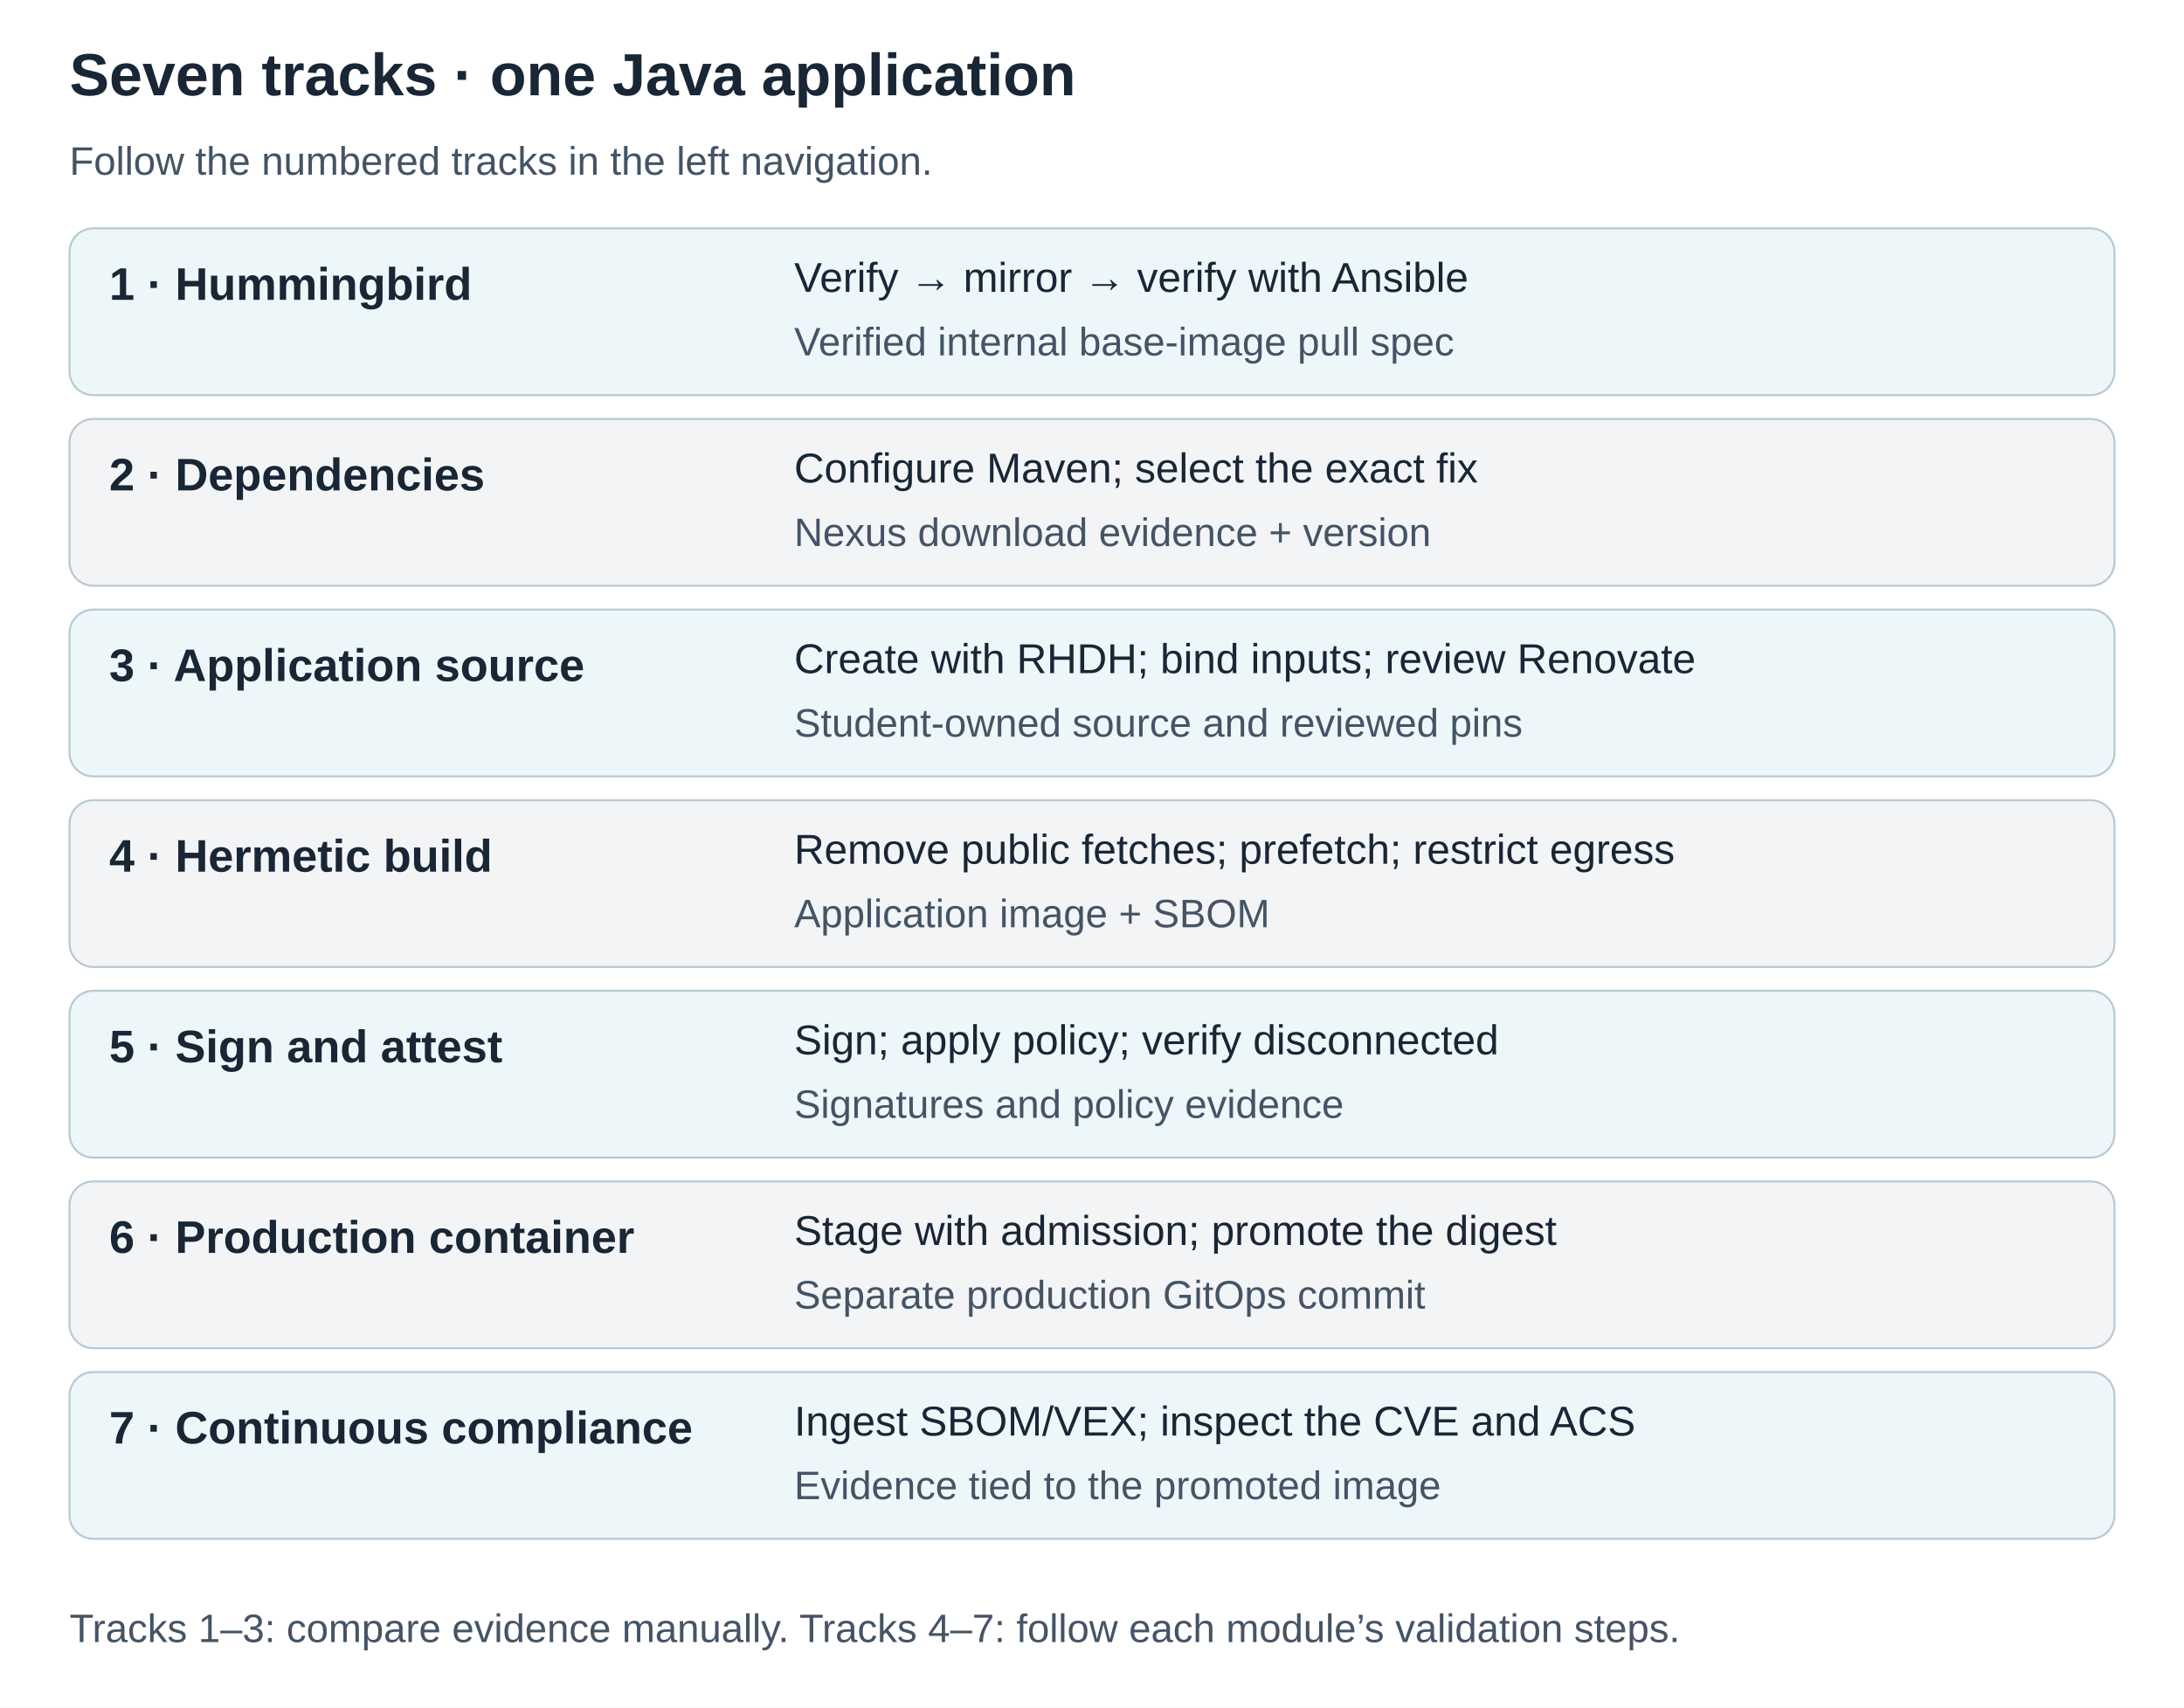
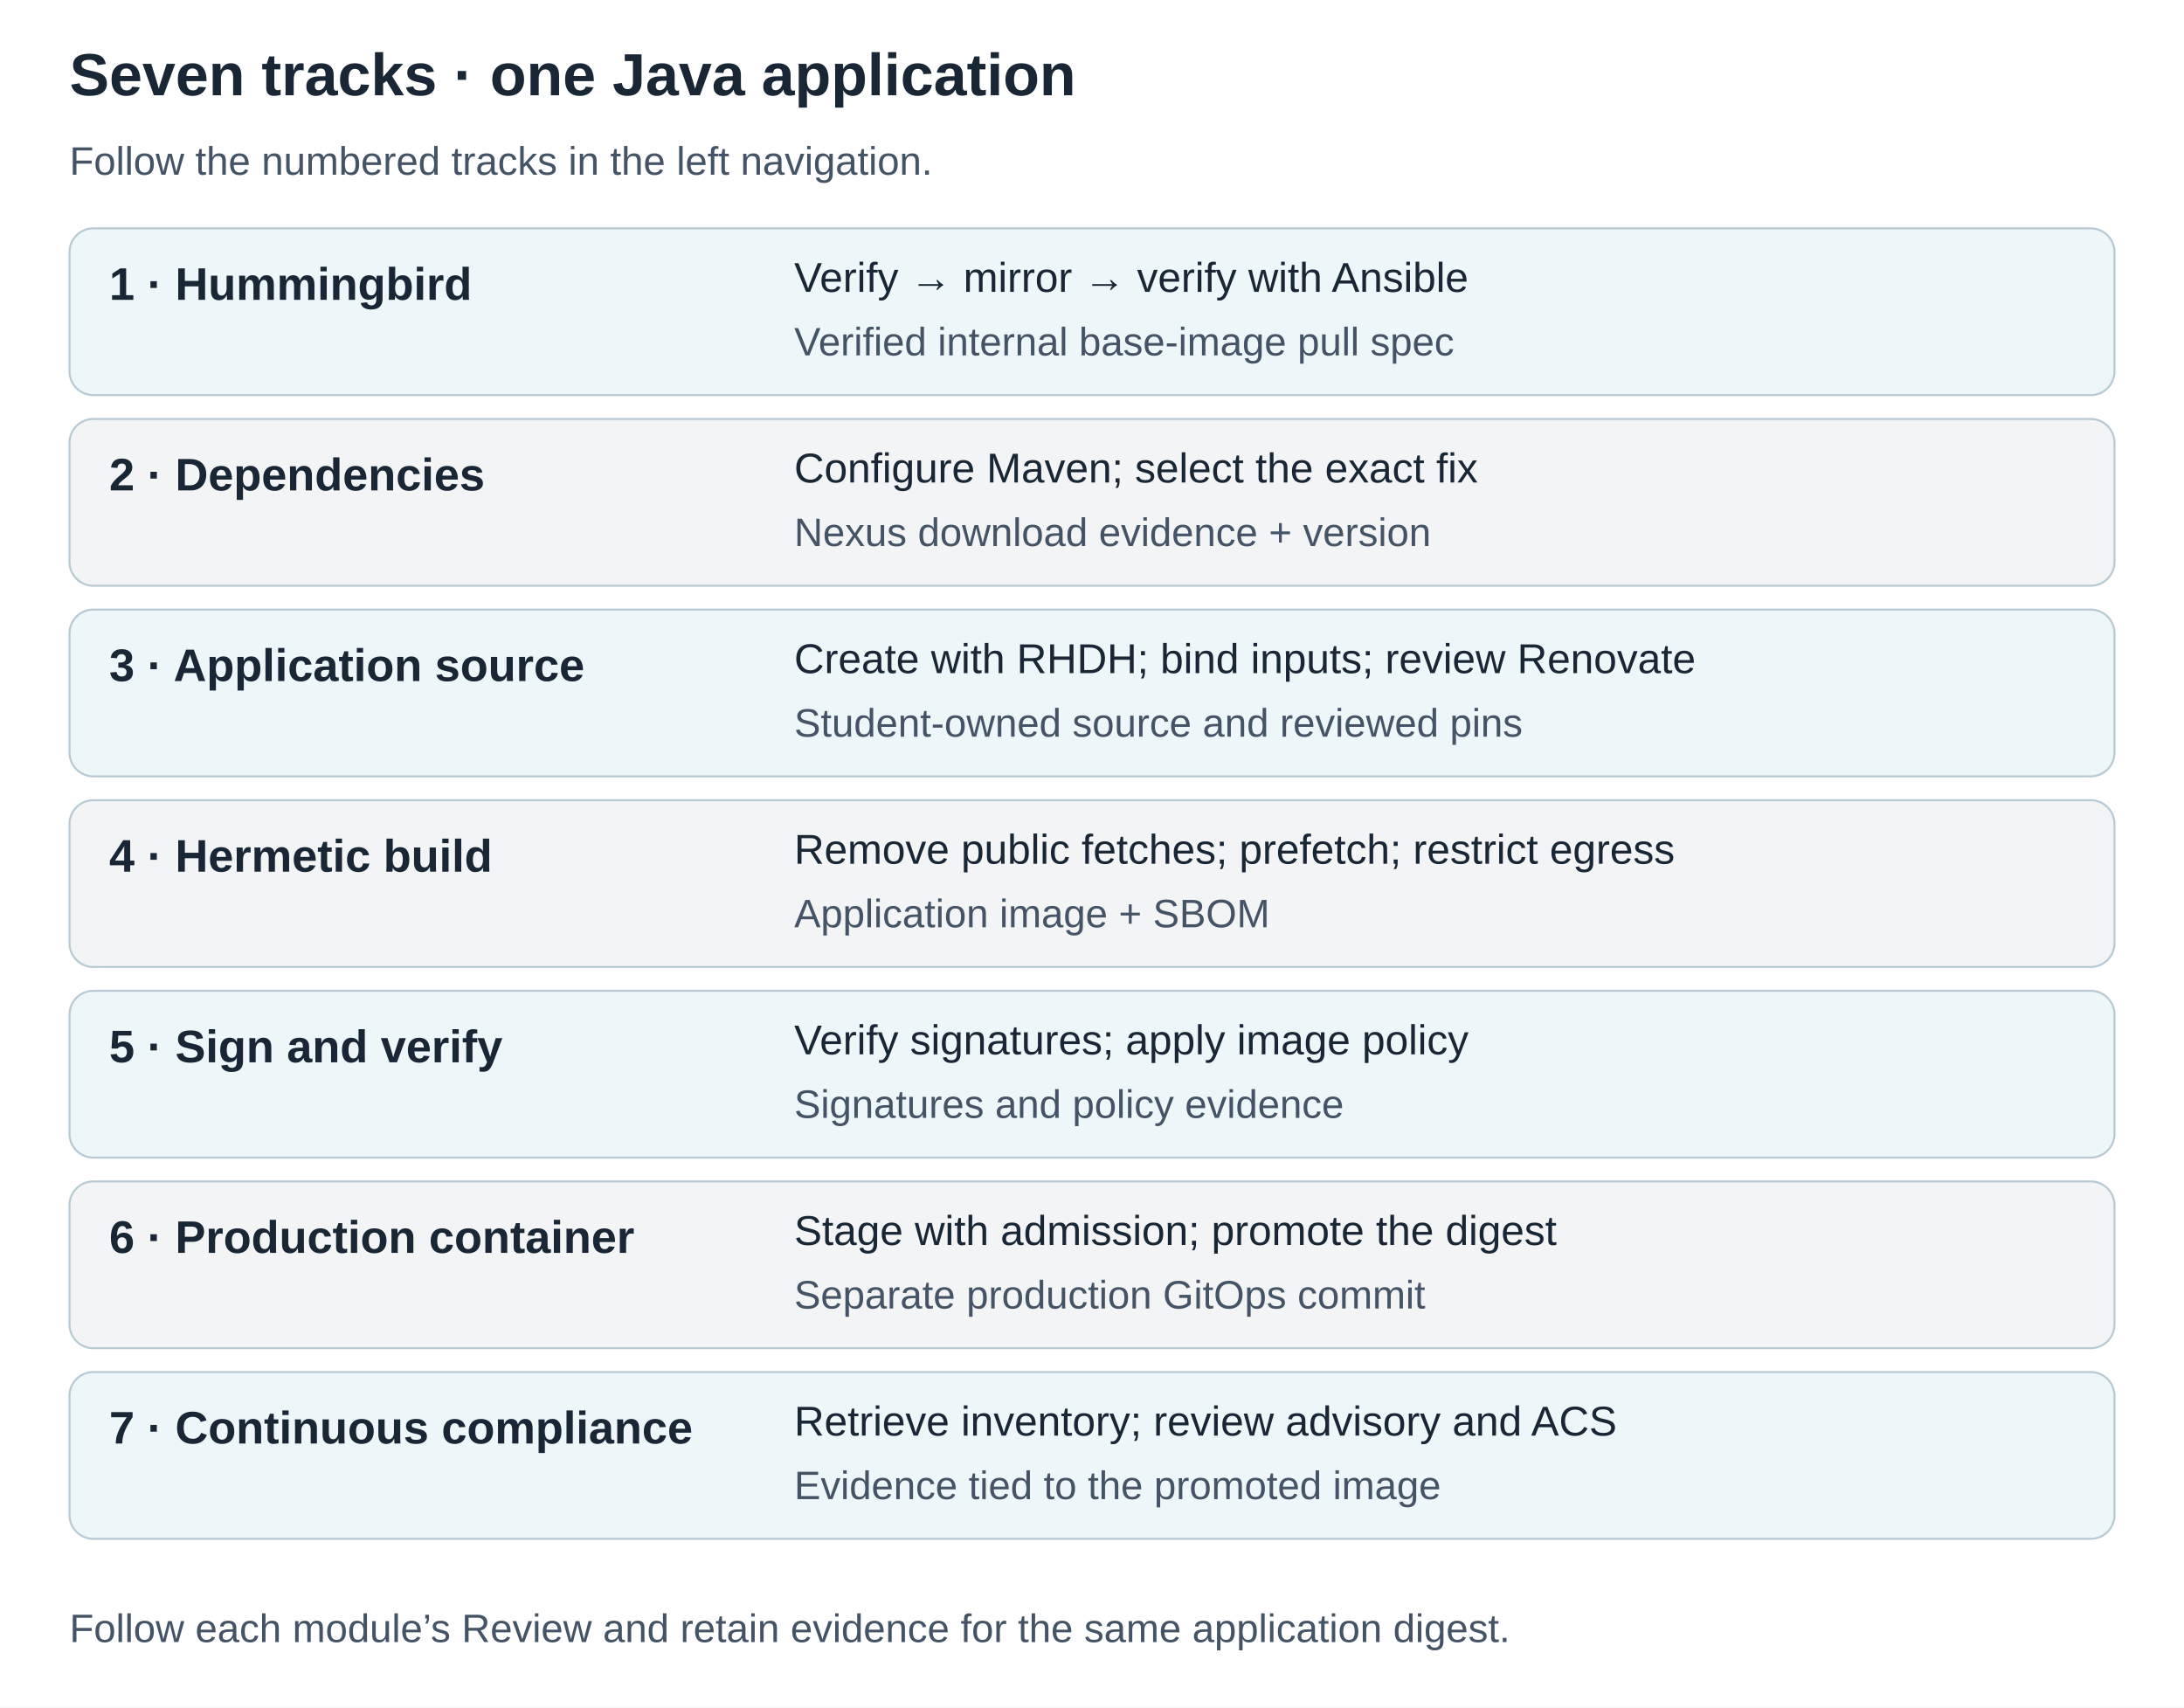
<svg xmlns="http://www.w3.org/2000/svg" width="1100" height="860" viewBox="0 0 1100 860" role="img" aria-labelledby="title desc">
  <defs>
    <marker id="arrow" markerWidth="10" markerHeight="10" refX="8" refY="3" orient="auto">
      <path d="M0,0 L8,3 L0,6" fill="none" stroke="#52606d" stroke-width="1.5" />
    </marker>
  </defs>
  <rect width="1100" height="860" fill="#fff" />
  <style>text{font-family:Arial,Helvetica,sans-serif;fill:#182635} .title{font-size:30px;font-weight:700} .head{font-size:23px;font-weight:700} .body{font-size:21px} .note{font-size:20px;fill:#445466} .step{font-size:18px;font-weight:700;fill:#006c83}</style>
  <text x="35" y="48" class="title">Seven tracks · one Java application</text>
  <text x="35" y="88" class="note">Follow the numbered tracks in the left navigation.</text>
  <rect x="35" y="115" width="1030" height="84" rx="12" fill="#edf7fa" stroke="#b7c9d3" />
  <text x="55" y="151" class="head">1 · Hummingbird</text>
  <text x="400" y="147" class="body">Verify → mirror → verify with Ansible</text>
  <text x="400" y="179" class="note">Verified internal base-image pull spec</text>
  <rect x="35" y="211" width="1030" height="84" rx="12" fill="#f3f4f6" stroke="#b7c9d3" />
  <text x="55" y="247" class="head">2 · Dependencies</text>
  <text x="400" y="243" class="body">Configure Maven; select the exact fix</text>
  <text x="400" y="275" class="note">Nexus download evidence + version</text>
  <rect x="35" y="307" width="1030" height="84" rx="12" fill="#edf7fa" stroke="#b7c9d3" />
  <text x="55" y="343" class="head">3 · Application source</text>
  <text x="400" y="339" class="body">Create with RHDH; bind inputs; review Renovate</text>
  <text x="400" y="371" class="note">Student-owned source and reviewed pins</text>
  <rect x="35" y="403" width="1030" height="84" rx="12" fill="#f3f4f6" stroke="#b7c9d3" />
  <text x="55" y="439" class="head">4 · Hermetic build</text>
  <text x="400" y="435" class="body">Remove public fetches; prefetch; restrict egress</text>
  <text x="400" y="467" class="note">Application image + SBOM</text>
  <rect x="35" y="499" width="1030" height="84" rx="12" fill="#edf7fa" stroke="#b7c9d3" />
-   <text x="55" y="535" class="head">5 · Sign and attest</text>
-   <text x="400" y="531" class="body">Sign; apply policy; verify disconnected</text>
+   <text x="55" y="535" class="head">5 · Sign and verify</text>
+   <text x="400" y="531" class="body">Verify signatures; apply image policy</text>
  <text x="400" y="563" class="note">Signatures and policy evidence</text>
  <rect x="35" y="595" width="1030" height="84" rx="12" fill="#f3f4f6" stroke="#b7c9d3" />
  <text x="55" y="631" class="head">6 · Production container</text>
  <text x="400" y="627" class="body">Stage with admission; promote the digest</text>
  <text x="400" y="659" class="note">Separate production GitOps commit</text>
  <rect x="35" y="691" width="1030" height="84" rx="12" fill="#edf7fa" stroke="#b7c9d3" />
  <text x="55" y="727" class="head">7 · Continuous compliance</text>
-   <text x="400" y="723" class="body">Ingest SBOM/VEX; inspect the CVE and ACS</text>
+   <text x="400" y="723" class="body">Retrieve inventory; review advisory and ACS</text>
  <text x="400" y="755" class="note">Evidence tied to the promoted image</text>
-   <text x="35" y="827" class="note">Tracks 1–3: compare evidence manually. Tracks 4–7: follow each module’s validation steps.</text>
+   <text x="35" y="827" class="note">Follow each module’s Review and retain evidence for the same application digest.</text>
</svg>
